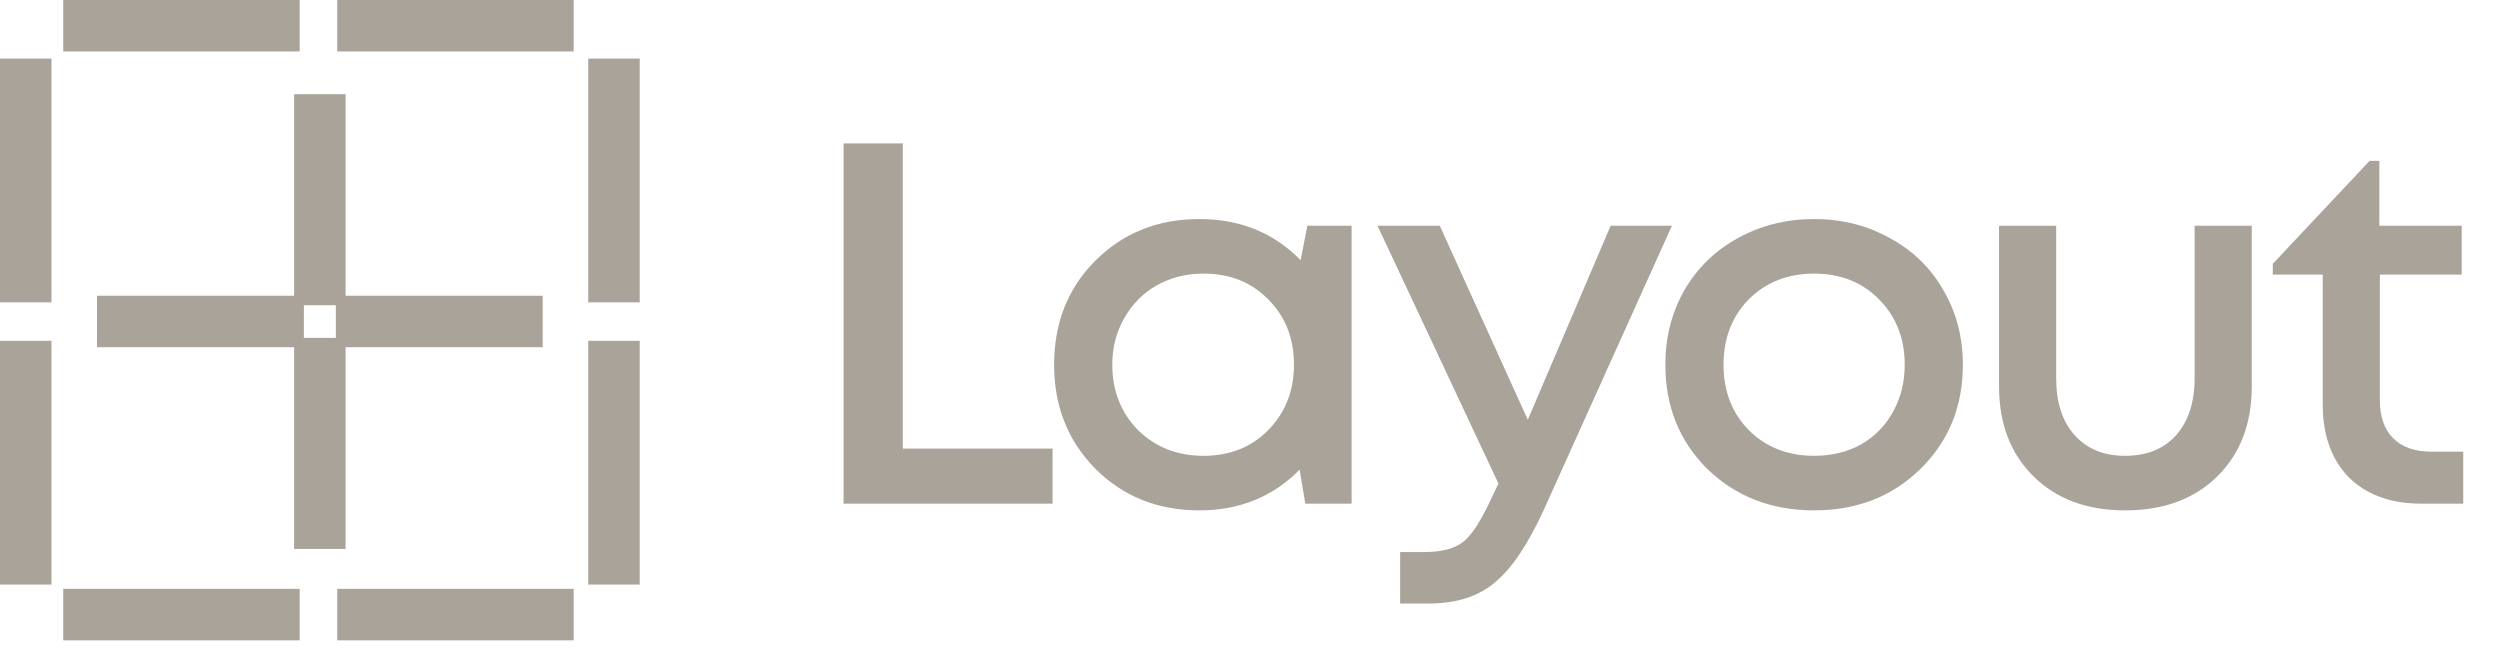
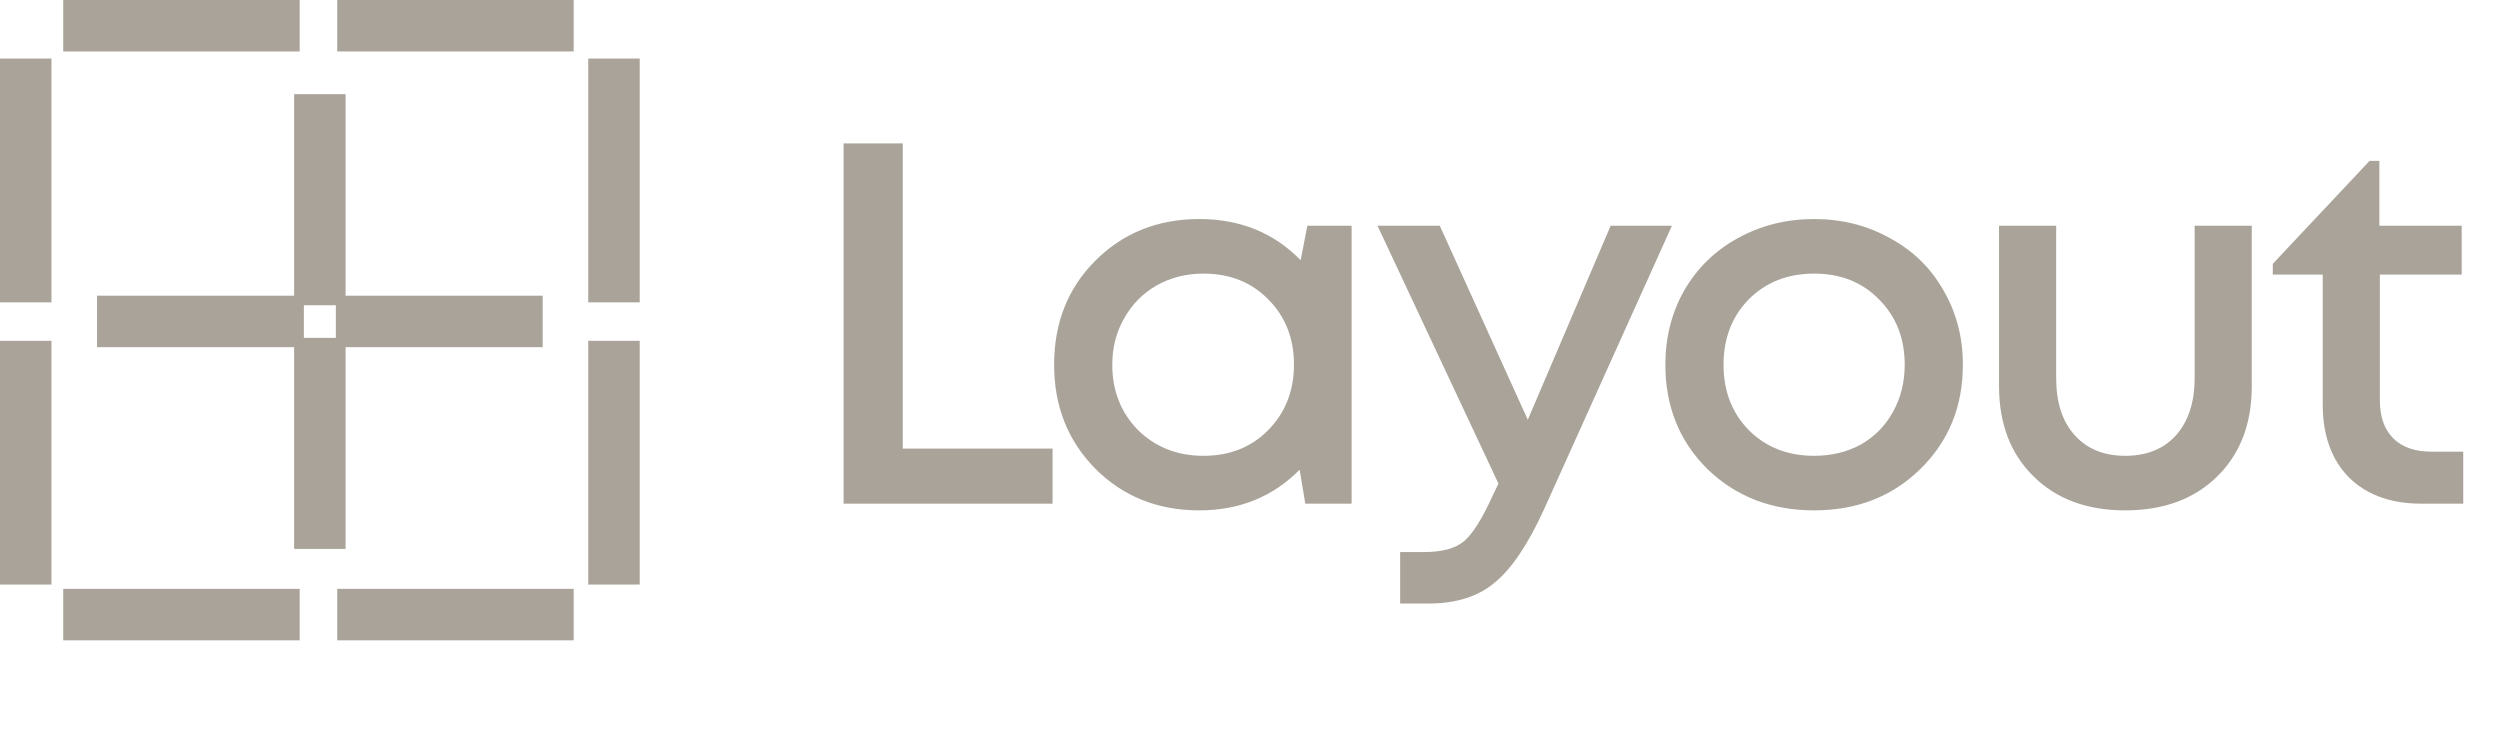
- <svg xmlns="http://www.w3.org/2000/svg" width="68" height="18" viewBox="0 0 68 18" fill="none">
-   <path d="M8.7 2.562V8.303M8.7 9.19V14.931M14.761 8.744H9.135M8.265 8.744L2.639 8.744M0.7 1.594L0.7 8.224M0.7 9.27L0.7 15.9M16.7 1.594V8.224M16.7 9.27V15.9M9.173 0.7L15.604 0.7M1.72 0.7L8.151 0.7M9.173 16.717H15.604M1.72 16.717H8.151" stroke="#2A1B00" stroke-opacity="0.4" stroke-width="1.4" />
-   <path d="M24.556 12.202H28.63V13.7H22.946V3.9H24.556V12.202ZM35.56 6.14H36.764V13.7H35.504L35.35 12.776C34.622 13.514 33.712 13.882 32.62 13.882C31.491 13.882 30.548 13.504 29.792 12.748C29.046 11.992 28.672 11.05 28.672 9.92C28.672 8.782 29.046 7.839 29.792 7.092C30.548 6.336 31.491 5.958 32.62 5.958C33.731 5.958 34.65 6.332 35.378 7.078L35.56 6.14ZM30.954 11.698C31.43 12.165 32.023 12.398 32.732 12.398C33.451 12.398 34.039 12.165 34.496 11.698C34.963 11.222 35.196 10.63 35.196 9.92C35.196 9.202 34.963 8.609 34.496 8.142C34.039 7.676 33.451 7.442 32.732 7.442C32.266 7.442 31.841 7.55 31.458 7.764C31.085 7.979 30.791 8.278 30.576 8.66C30.362 9.034 30.254 9.454 30.254 9.92C30.254 10.63 30.488 11.222 30.954 11.698ZM43.81 6.14H45.476L42.004 13.84C41.566 14.802 41.118 15.469 40.66 15.842C40.212 16.225 39.61 16.416 38.854 16.416H38.084V15.016H38.728C39.223 15.016 39.587 14.918 39.82 14.722C40.054 14.526 40.31 14.12 40.59 13.504L40.758 13.154L37.468 6.14H39.162L41.556 11.418L43.81 6.14ZM52.228 12.762C51.463 13.509 50.502 13.882 49.344 13.882C48.187 13.882 47.221 13.509 46.446 12.762C45.681 12.006 45.298 11.059 45.298 9.92C45.298 9.174 45.471 8.497 45.816 7.89C46.171 7.284 46.656 6.812 47.272 6.476C47.898 6.131 48.588 5.958 49.344 5.958C50.1 5.958 50.786 6.131 51.402 6.476C52.028 6.812 52.513 7.284 52.858 7.89C53.213 8.497 53.39 9.174 53.39 9.92C53.39 11.059 53.003 12.006 52.228 12.762ZM49.344 12.398C49.82 12.398 50.245 12.296 50.618 12.09C50.992 11.876 51.281 11.582 51.486 11.208C51.701 10.825 51.808 10.396 51.808 9.92C51.808 9.202 51.575 8.609 51.108 8.142C50.651 7.676 50.063 7.442 49.344 7.442C48.626 7.442 48.033 7.676 47.566 8.142C47.109 8.609 46.88 9.202 46.88 9.92C46.88 10.639 47.109 11.232 47.566 11.698C48.033 12.165 48.626 12.398 49.344 12.398ZM57.804 13.882C56.768 13.882 55.937 13.574 55.312 12.958C54.687 12.342 54.374 11.525 54.374 10.508V6.14H55.928V10.284C55.928 10.947 56.096 11.465 56.432 11.838C56.768 12.211 57.225 12.398 57.804 12.398C58.392 12.398 58.854 12.211 59.19 11.838C59.526 11.456 59.694 10.938 59.694 10.284V6.14H61.248V10.508C61.248 11.525 60.935 12.342 60.31 12.958C59.684 13.574 58.849 13.882 57.804 13.882ZM66.146 12.286H67V13.7H65.852C65.301 13.7 64.825 13.593 64.424 13.378C64.022 13.164 63.714 12.855 63.5 12.454C63.285 12.043 63.178 11.563 63.178 11.012V7.47H61.82V7.176L64.452 4.376H64.718V6.14H66.958V7.47H64.732V10.886C64.732 11.334 64.853 11.68 65.096 11.922C65.338 12.165 65.688 12.286 66.146 12.286Z" fill="#2A1B00" fill-opacity="0.4" />
+ <svg xmlns="http://www.w3.org/2000/svg" width="68" height="20" viewBox="0 0 68 20" fill="none">
+   <path d="M8.7 2.562V8.303M8.7 9.19V14.93M14.761 8.743H9.135M8.265 8.743L2.639 8.743M0.7 1.593L0.7 8.224M0.7 9.27L0.7 15.9M16.7 1.593V8.224M16.7 9.27V15.9M9.173 0.7L15.604 0.7M1.72 0.7L8.151 0.7M9.173 16.717H15.604M1.72 16.717H8.151" stroke="#2A1B00" stroke-opacity="0.4" stroke-width="1.4" />
+   <path d="M24.556 12.202H28.63V13.7H22.946V3.9H24.556V12.202ZM35.56 6.14H36.764V13.7H35.504L35.35 12.776C34.622 13.513 33.712 13.882 32.62 13.882C31.491 13.882 30.548 13.504 29.792 12.748C29.046 11.992 28.672 11.049 28.672 9.92C28.672 8.781 29.046 7.839 29.792 7.092C30.548 6.336 31.491 5.958 32.62 5.958C33.731 5.958 34.65 6.331 35.378 7.078L35.56 6.14ZM30.954 11.698C31.43 12.165 32.023 12.398 32.732 12.398C33.451 12.398 34.039 12.165 34.496 11.698C34.963 11.222 35.196 10.629 35.196 9.92C35.196 9.201 34.963 8.609 34.496 8.142C34.039 7.675 33.451 7.442 32.732 7.442C32.266 7.442 31.841 7.549 31.458 7.764C31.085 7.979 30.791 8.277 30.576 8.66C30.362 9.033 30.254 9.453 30.254 9.92C30.254 10.629 30.488 11.222 30.954 11.698ZM43.81 6.14H45.476L42.004 13.84C41.566 14.801 41.118 15.469 40.66 15.842C40.212 16.225 39.61 16.416 38.854 16.416H38.084V15.016H38.728C39.223 15.016 39.587 14.918 39.82 14.722C40.054 14.526 40.31 14.12 40.59 13.504L40.758 13.154L37.468 6.14H39.162L41.556 11.418L43.81 6.14ZM52.228 12.762C51.463 13.509 50.502 13.882 49.344 13.882C48.187 13.882 47.221 13.509 46.446 12.762C45.681 12.006 45.298 11.059 45.298 9.92C45.298 9.173 45.471 8.497 45.816 7.89C46.171 7.283 46.656 6.812 47.272 6.476C47.898 6.131 48.588 5.958 49.344 5.958C50.1 5.958 50.786 6.131 51.402 6.476C52.028 6.812 52.513 7.283 52.858 7.89C53.213 8.497 53.39 9.173 53.39 9.92C53.39 11.059 53.003 12.006 52.228 12.762ZM49.344 12.398C49.82 12.398 50.245 12.295 50.618 12.09C50.992 11.875 51.281 11.581 51.486 11.208C51.701 10.825 51.808 10.396 51.808 9.92C51.808 9.201 51.575 8.609 51.108 8.142C50.651 7.675 50.063 7.442 49.344 7.442C48.626 7.442 48.033 7.675 47.566 8.142C47.109 8.609 46.88 9.201 46.88 9.92C46.88 10.639 47.109 11.231 47.566 11.698C48.033 12.165 48.626 12.398 49.344 12.398ZM57.804 13.882C56.768 13.882 55.937 13.574 55.312 12.958C54.687 12.342 54.374 11.525 54.374 10.508V6.14H55.928V10.284C55.928 10.947 56.096 11.465 56.432 11.838C56.768 12.211 57.225 12.398 57.804 12.398C58.392 12.398 58.854 12.211 59.19 11.838C59.526 11.455 59.694 10.937 59.694 10.284V6.14H61.248V10.508C61.248 11.525 60.935 12.342 60.31 12.958C59.684 13.574 58.849 13.882 57.804 13.882ZM66.146 12.286H67V13.7H65.852C65.301 13.7 64.825 13.593 64.424 13.378C64.022 13.163 63.714 12.855 63.5 12.454C63.285 12.043 63.178 11.563 63.178 11.012V7.47H61.82V7.176L64.452 4.376H64.718V6.14H66.958V7.47H64.732V10.886C64.732 11.334 64.853 11.679 65.096 11.922C65.338 12.165 65.688 12.286 66.146 12.286Z" fill="#2A1B00" fill-opacity="0.4" />
  <a href="https://layout.pics/">
    <rect fill="black" fill-opacity="0" x="6.426" y="0.554" width="39.279" height="17.892" />
  </a>
</svg>
